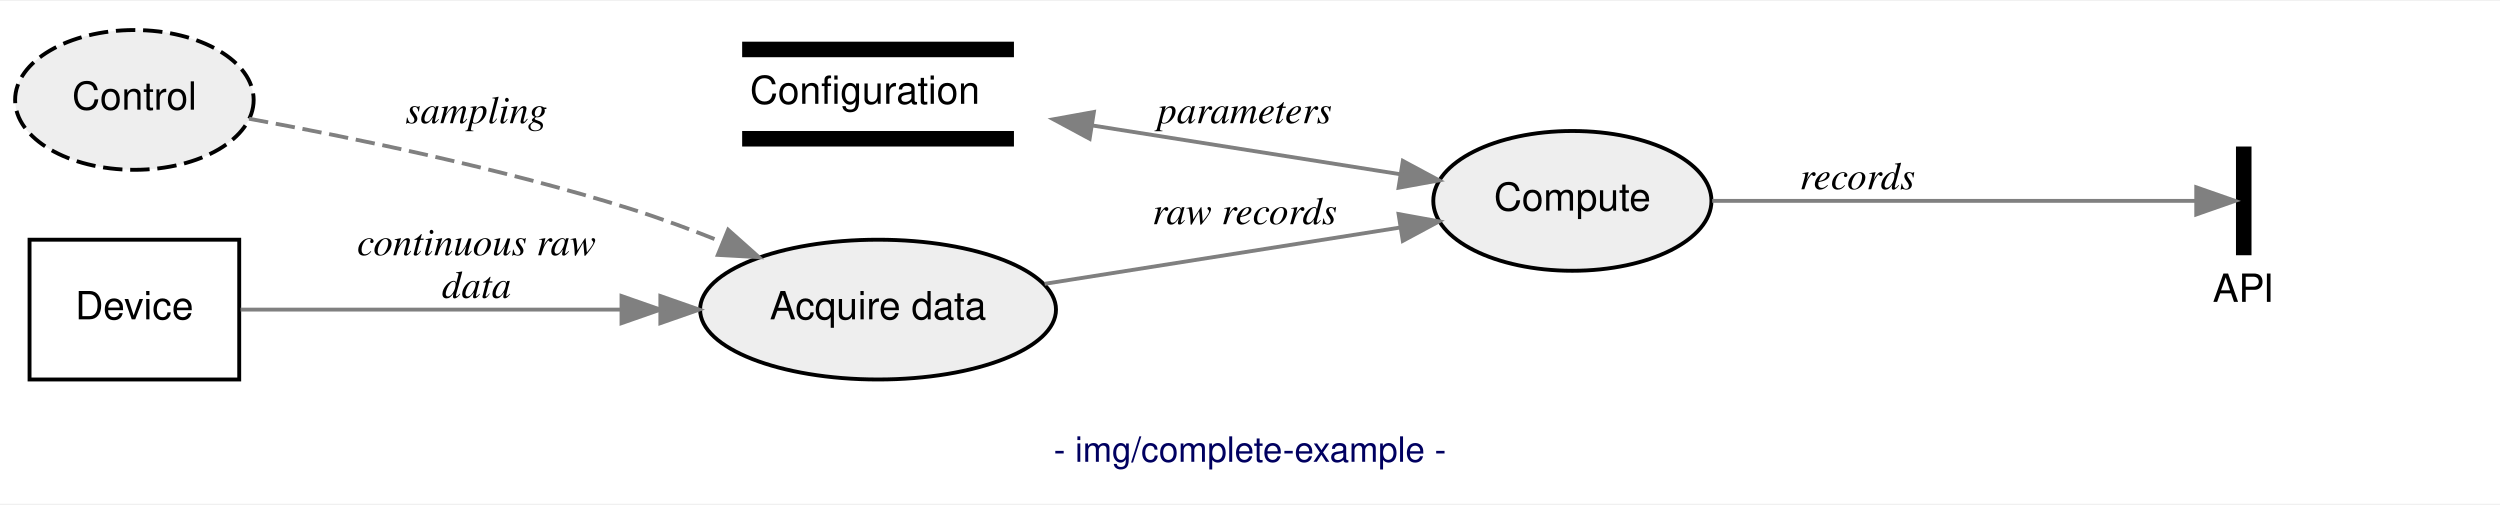
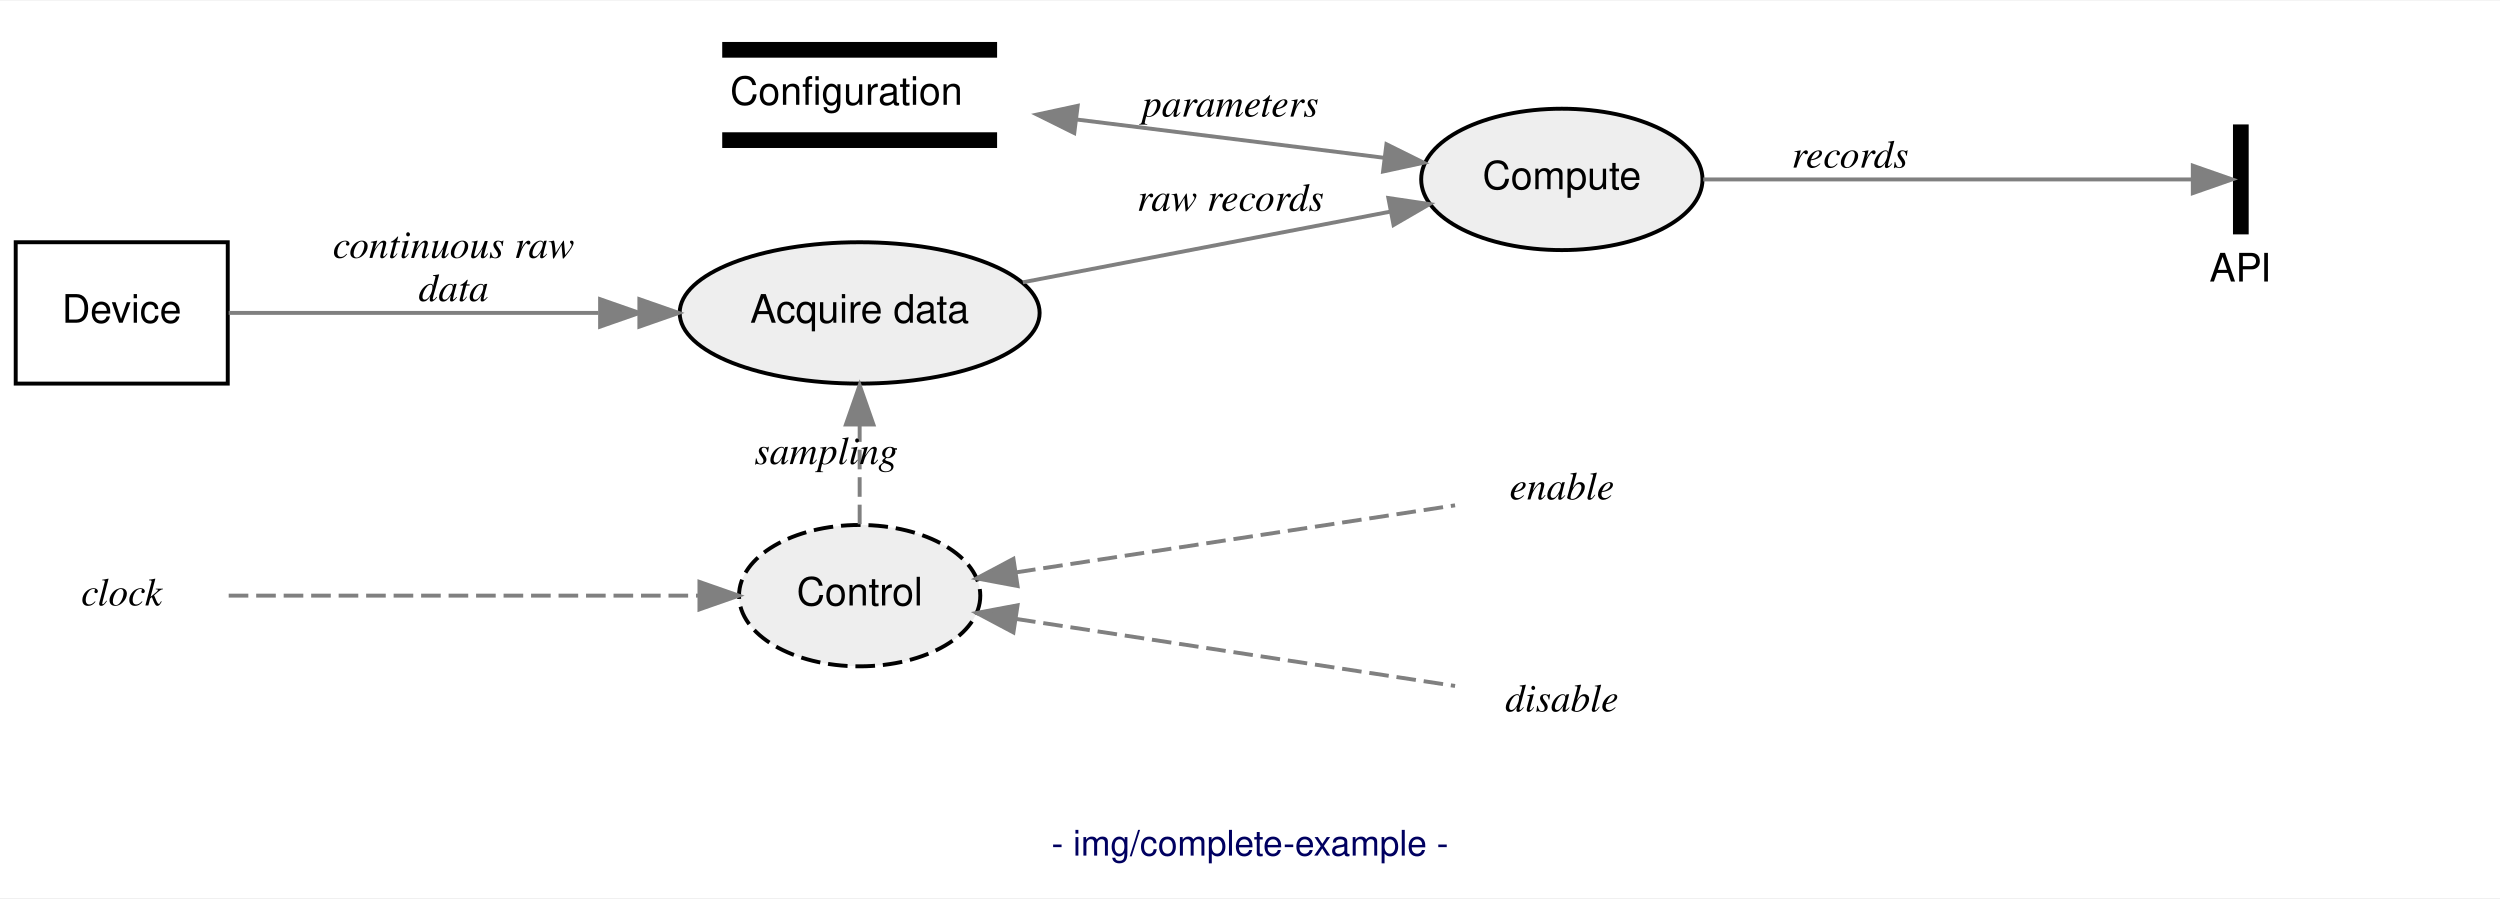
- <svg xmlns="http://www.w3.org/2000/svg" width="644pt" height="130pt" viewBox="0.00 0.00 643.87 129.50">
-   <g id="graph0" class="graph" transform="scale(1 1) rotate(0) translate(4 125.5)">
-     <polygon fill="white" stroke="transparent" points="-4,4 -4,-125.5 639.87,-125.5 639.87,4 -4,4" />
-     <text text-anchor="middle" x="317.93" y="-6.8" font-family="Helvetica,sans-Serif" font-size="9.00" fill="#000060">- img/complete-example -</text>
+ <svg xmlns="http://www.w3.org/2000/svg" width="637pt" height="229pt" viewBox="0.00 0.00 636.65 228.50">
+   <g id="graph0" class="graph" transform="scale(1 1) rotate(0) translate(4 224.5)">
+     <polygon fill="white" stroke="transparent" points="-4,4 -4,-224.5 632.65,-224.5 632.65,4 -4,4" />
+     <text text-anchor="middle" x="314.32" y="-6.8" font-family="Helvetica,sans-Serif" font-size="9.00" fill="#000060">- img/complete-example -</text>
    <g id="node1" class="node">
-       <ellipse fill="#eeeeee" stroke="black" cx="222.14" cy="-46" rx="45.83" ry="18" />
-       <text text-anchor="middle" x="222.14" y="-43.5" font-family="Helvetica,sans-Serif" font-size="10.00">Acquire data</text>
+       <ellipse fill="#eeeeee" stroke="black" cx="214.92" cy="-145" rx="45.83" ry="18" />
+       <text text-anchor="middle" x="214.92" y="-142.5" font-family="Helvetica,sans-Serif" font-size="10.00">Acquire data</text>
    </g>
    <g id="node2" class="node">
-       <ellipse fill="#eeeeee" stroke="black" cx="400.96" cy="-74" rx="35.82" ry="18" />
-       <text text-anchor="middle" x="400.96" y="-71.5" font-family="Helvetica,sans-Serif" font-size="10.00">Compute</text>
+       <ellipse fill="#eeeeee" stroke="black" cx="393.74" cy="-179" rx="35.82" ry="18" />
+       <text text-anchor="middle" x="393.74" y="-176.5" font-family="Helvetica,sans-Serif" font-size="10.00">Compute</text>
+     </g>
+     <g id="edge6" class="edge">
+       <path fill="none" stroke="gray" d="M256.48,-152.8C284.45,-158.18 321.56,-165.31 349.99,-170.78" />
+       <polygon fill="gray" stroke="gray" points="349.56,-174.26 360.04,-172.71 350.88,-167.39 349.56,-174.26" />
+       <text text-anchor="middle" x="309.33" y="-171" font-family="Times,serif" font-style="italic" font-size="10.00">raw records</text>
+     </g>
+     <g id="node6" class="node">
+       <polygon fill="black" stroke="transparent" points="564.65,-165 564.65,-193 568.65,-193 568.65,-165 564.65,-165" />
+       <text text-anchor="start" x="558.65" y="-153" font-family="Helvetica,sans-Serif" font-size="10.00">API</text>
+     </g>
+     <g id="edge8" class="edge">
+       <path fill="none" stroke="gray" d="M429.74,-179C468.6,-179 529.14,-179 554.2,-179" />
+       <polygon fill="gray" stroke="gray" points="554.42,-182.5 564.42,-179 554.42,-175.5 554.42,-182.5" />
+       <text text-anchor="middle" x="467.15" y="-182" font-family="Times,serif" font-style="italic" font-size="10.00">records</text>
+     </g>
+     <g id="node3" class="node">
+       <ellipse fill="#eeeeee" stroke="black" stroke-dasharray="5,2" cx="214.92" cy="-73" rx="30.72" ry="18" />
+       <text text-anchor="middle" x="214.92" y="-70.5" font-family="Helvetica,sans-Serif" font-size="10.00">Control</text>
+     </g>
+     <g id="edge4" class="edge">
+       <path fill="none" stroke="gray" stroke-dasharray="5,2" d="M214.92,-91.17C214.92,-98.87 214.92,-108.03 214.92,-116.58" />
+       <polygon fill="gray" stroke="gray" points="211.42,-116.59 214.92,-126.59 218.42,-116.59 211.42,-116.59" />
+       <text text-anchor="middle" x="206.42" y="-106.5" font-family="Times,serif" font-style="italic" font-size="10.00">sampling</text>
+     </g>
+     <g id="node8" class="node">
+       <text text-anchor="middle" x="393.74" y="-97.5" font-family="Times,serif" font-style="italic" font-size="10.00">enable</text>
+     </g>
+     <g id="edge2" class="edge">
+       <path fill="none" stroke="gray" stroke-dasharray="5,2" d="M254.75,-78.93C288.68,-84.11 337.01,-91.49 366.55,-96" />
+       <polygon fill="gray" stroke="gray" points="255.13,-75.45 244.72,-77.4 254.08,-82.37 255.13,-75.45" />
+     </g>
+     <g id="node9" class="node">
+       <text text-anchor="middle" x="393.74" y="-43.5" font-family="Times,serif" font-style="italic" font-size="10.00">disable</text>
    </g>
    <g id="edge3" class="edge">
-       <path fill="none" stroke="gray" d="M265.04,-52.64C292.69,-57.01 328.83,-62.74 356.74,-67.16" />
-       <polygon fill="gray" stroke="gray" points="356.2,-70.61 366.62,-68.72 357.29,-63.7 356.2,-70.61" />
-       <text text-anchor="middle" x="316.55" y="-68" font-family="Times,serif" font-style="italic" font-size="10.00">raw records</text>
+       <path fill="none" stroke="gray" stroke-dasharray="5,2" d="M254.75,-67.07C288.68,-61.89 337.01,-54.51 366.55,-50" />
+       <polygon fill="gray" stroke="gray" points="254.08,-63.63 244.72,-68.6 255.13,-70.55 254.08,-63.63" />
    </g>
-     <g id="node6" class="node">
-       <polygon fill="black" stroke="transparent" points="571.87,-60 571.87,-88 575.87,-88 575.87,-60 571.87,-60" />
-       <text text-anchor="start" x="565.87" y="-48" font-family="Helvetica,sans-Serif" font-size="10.00">API</text>
+     <g id="node4" class="node">
+       <polygon fill="none" stroke="black" points="54,-163 0,-163 0,-127 54,-127 54,-163" />
+       <text text-anchor="middle" x="27" y="-142.5" font-family="Helvetica,sans-Serif" font-size="10.00">Device</text>
    </g>
    <g id="edge5" class="edge">
-       <path fill="none" stroke="gray" d="M436.96,-74C475.82,-74 536.36,-74 561.42,-74" />
-       <polygon fill="gray" stroke="gray" points="561.64,-77.5 571.64,-74 561.64,-70.5 561.64,-77.5" />
-       <text text-anchor="middle" x="474.37" y="-77" font-family="Times,serif" font-style="italic" font-size="10.00">records</text>
+       <path fill="none" stroke="gray" d="M54.24,-145C78.63,-145 115.96,-145 148.4,-145" />
+       <polygon fill="gray" stroke="gray" points="158.82,-148.5 168.82,-145 158.82,-141.5 158.82,-148.5" />
+       <polygon fill="gray" stroke="gray" points="148.82,-148.5 158.82,-145 148.82,-141.5 148.82,-148.5" />
+       <text text-anchor="middle" x="111.5" y="-159" font-family="Times,serif" font-style="italic" font-size="10.00">continuous raw</text>
+       <text text-anchor="middle" x="111.5" y="-148" font-family="Times,serif" font-style="italic" font-size="10.00">data</text>
    </g>
-     <g id="node3" class="node">
-       <ellipse fill="#eeeeee" stroke="black" stroke-dasharray="5,2" cx="30.61" cy="-100" rx="30.72" ry="18" />
-       <text text-anchor="middle" x="30.61" y="-97.5" font-family="Helvetica,sans-Serif" font-size="10.00">Control</text>
+     <g id="node5" class="node">
+       <polygon fill="black" stroke="transparent" points="179.92,-210 179.92,-214 249.92,-214 249.92,-210 179.92,-210" />
+       <text text-anchor="start" x="181.92" y="-198" font-family="Helvetica,sans-Serif" font-size="10.00">Configuration</text>
+       <polygon fill="black" stroke="transparent" points="179.92,-187 179.92,-191 249.92,-191 249.92,-187 179.92,-187" />
+     </g>
+     <g id="edge7" class="edge">
+       <path fill="none" stroke="gray" d="M270.02,-194.27C295.14,-191.14 324.64,-187.47 348.41,-184.51" />
+       <polygon fill="gray" stroke="gray" points="269.57,-190.8 260.08,-195.51 270.44,-197.74 269.57,-190.8" />
+       <polygon fill="gray" stroke="gray" points="349.07,-187.96 358.56,-183.25 348.21,-181.01 349.07,-187.96" />
+       <text text-anchor="middle" x="309.33" y="-195" font-family="Times,serif" font-style="italic" font-size="10.00">parameters</text>
+     </g>
+     <g id="node7" class="node">
+       <text text-anchor="middle" x="27" y="-70.5" font-family="Times,serif" font-style="italic" font-size="10.00">clock</text>
    </g>
    <g id="edge1" class="edge">
-       <path fill="none" stroke="gray" stroke-dasharray="5,2" d="M60.14,-95.16C86.05,-90.42 125.15,-82.4 158.22,-72 166.08,-69.53 174.32,-66.48 182.15,-63.34" />
-       <polygon fill="gray" stroke="gray" points="183.53,-66.56 191.45,-59.51 180.87,-60.09 183.53,-66.56" />
-       <text text-anchor="middle" x="118.72" y="-94" font-family="Times,serif" font-style="italic" font-size="10.00">sampling</text>
-     </g>
-     <g id="node4" class="node">
-       <polygon fill="none" stroke="black" points="57.61,-64 3.61,-64 3.61,-28 57.61,-28 57.61,-64" />
-       <text text-anchor="middle" x="30.61" y="-43.5" font-family="Helvetica,sans-Serif" font-size="10.00">Device</text>
-     </g>
-     <g id="edge2" class="edge">
-       <path fill="none" stroke="gray" d="M57.96,-46C83.23,-46 122.4,-46 156.02,-46" />
-       <polygon fill="gray" stroke="gray" points="166.07,-49.5 176.07,-46 166.07,-42.5 166.07,-49.5" />
-       <polygon fill="gray" stroke="gray" points="156.07,-49.5 166.07,-46 156.07,-42.5 156.07,-49.5" />
-       <text text-anchor="middle" x="118.72" y="-60" font-family="Times,serif" font-style="italic" font-size="10.00">continuous raw</text>
-       <text text-anchor="middle" x="118.72" y="-49" font-family="Times,serif" font-style="italic" font-size="10.00">data</text>
-     </g>
-     <g id="node5" class="node">
-       <polygon fill="black" stroke="transparent" points="187.14,-111 187.14,-115 257.14,-115 257.14,-111 187.14,-111" />
-       <text text-anchor="start" x="189.14" y="-99" font-family="Helvetica,sans-Serif" font-size="10.00">Configuration</text>
-       <polygon fill="black" stroke="transparent" points="187.14,-88 187.14,-92 257.14,-92 257.14,-88 187.14,-88" />
-     </g>
-     <g id="edge4" class="edge">
-       <path fill="none" stroke="gray" d="M277.34,-93.42C302.73,-89.4 332.56,-84.67 356.45,-80.89" />
-       <polygon fill="gray" stroke="gray" points="276.63,-89.99 267.3,-95.01 277.73,-96.9 276.63,-89.99" />
-       <polygon fill="gray" stroke="gray" points="357.3,-84.3 366.63,-79.28 356.2,-77.39 357.3,-84.3" />
-       <text text-anchor="middle" x="316.55" y="-94" font-family="Times,serif" font-style="italic" font-size="10.00">parameters</text>
+       <path fill="none" stroke="gray" stroke-dasharray="5,2" d="M54.24,-73C85.4,-73 137.69,-73 173.9,-73" />
+       <polygon fill="gray" stroke="gray" points="174.12,-76.5 184.12,-73 174.12,-69.5 174.12,-76.5" />
    </g>
  </g>
</svg>
